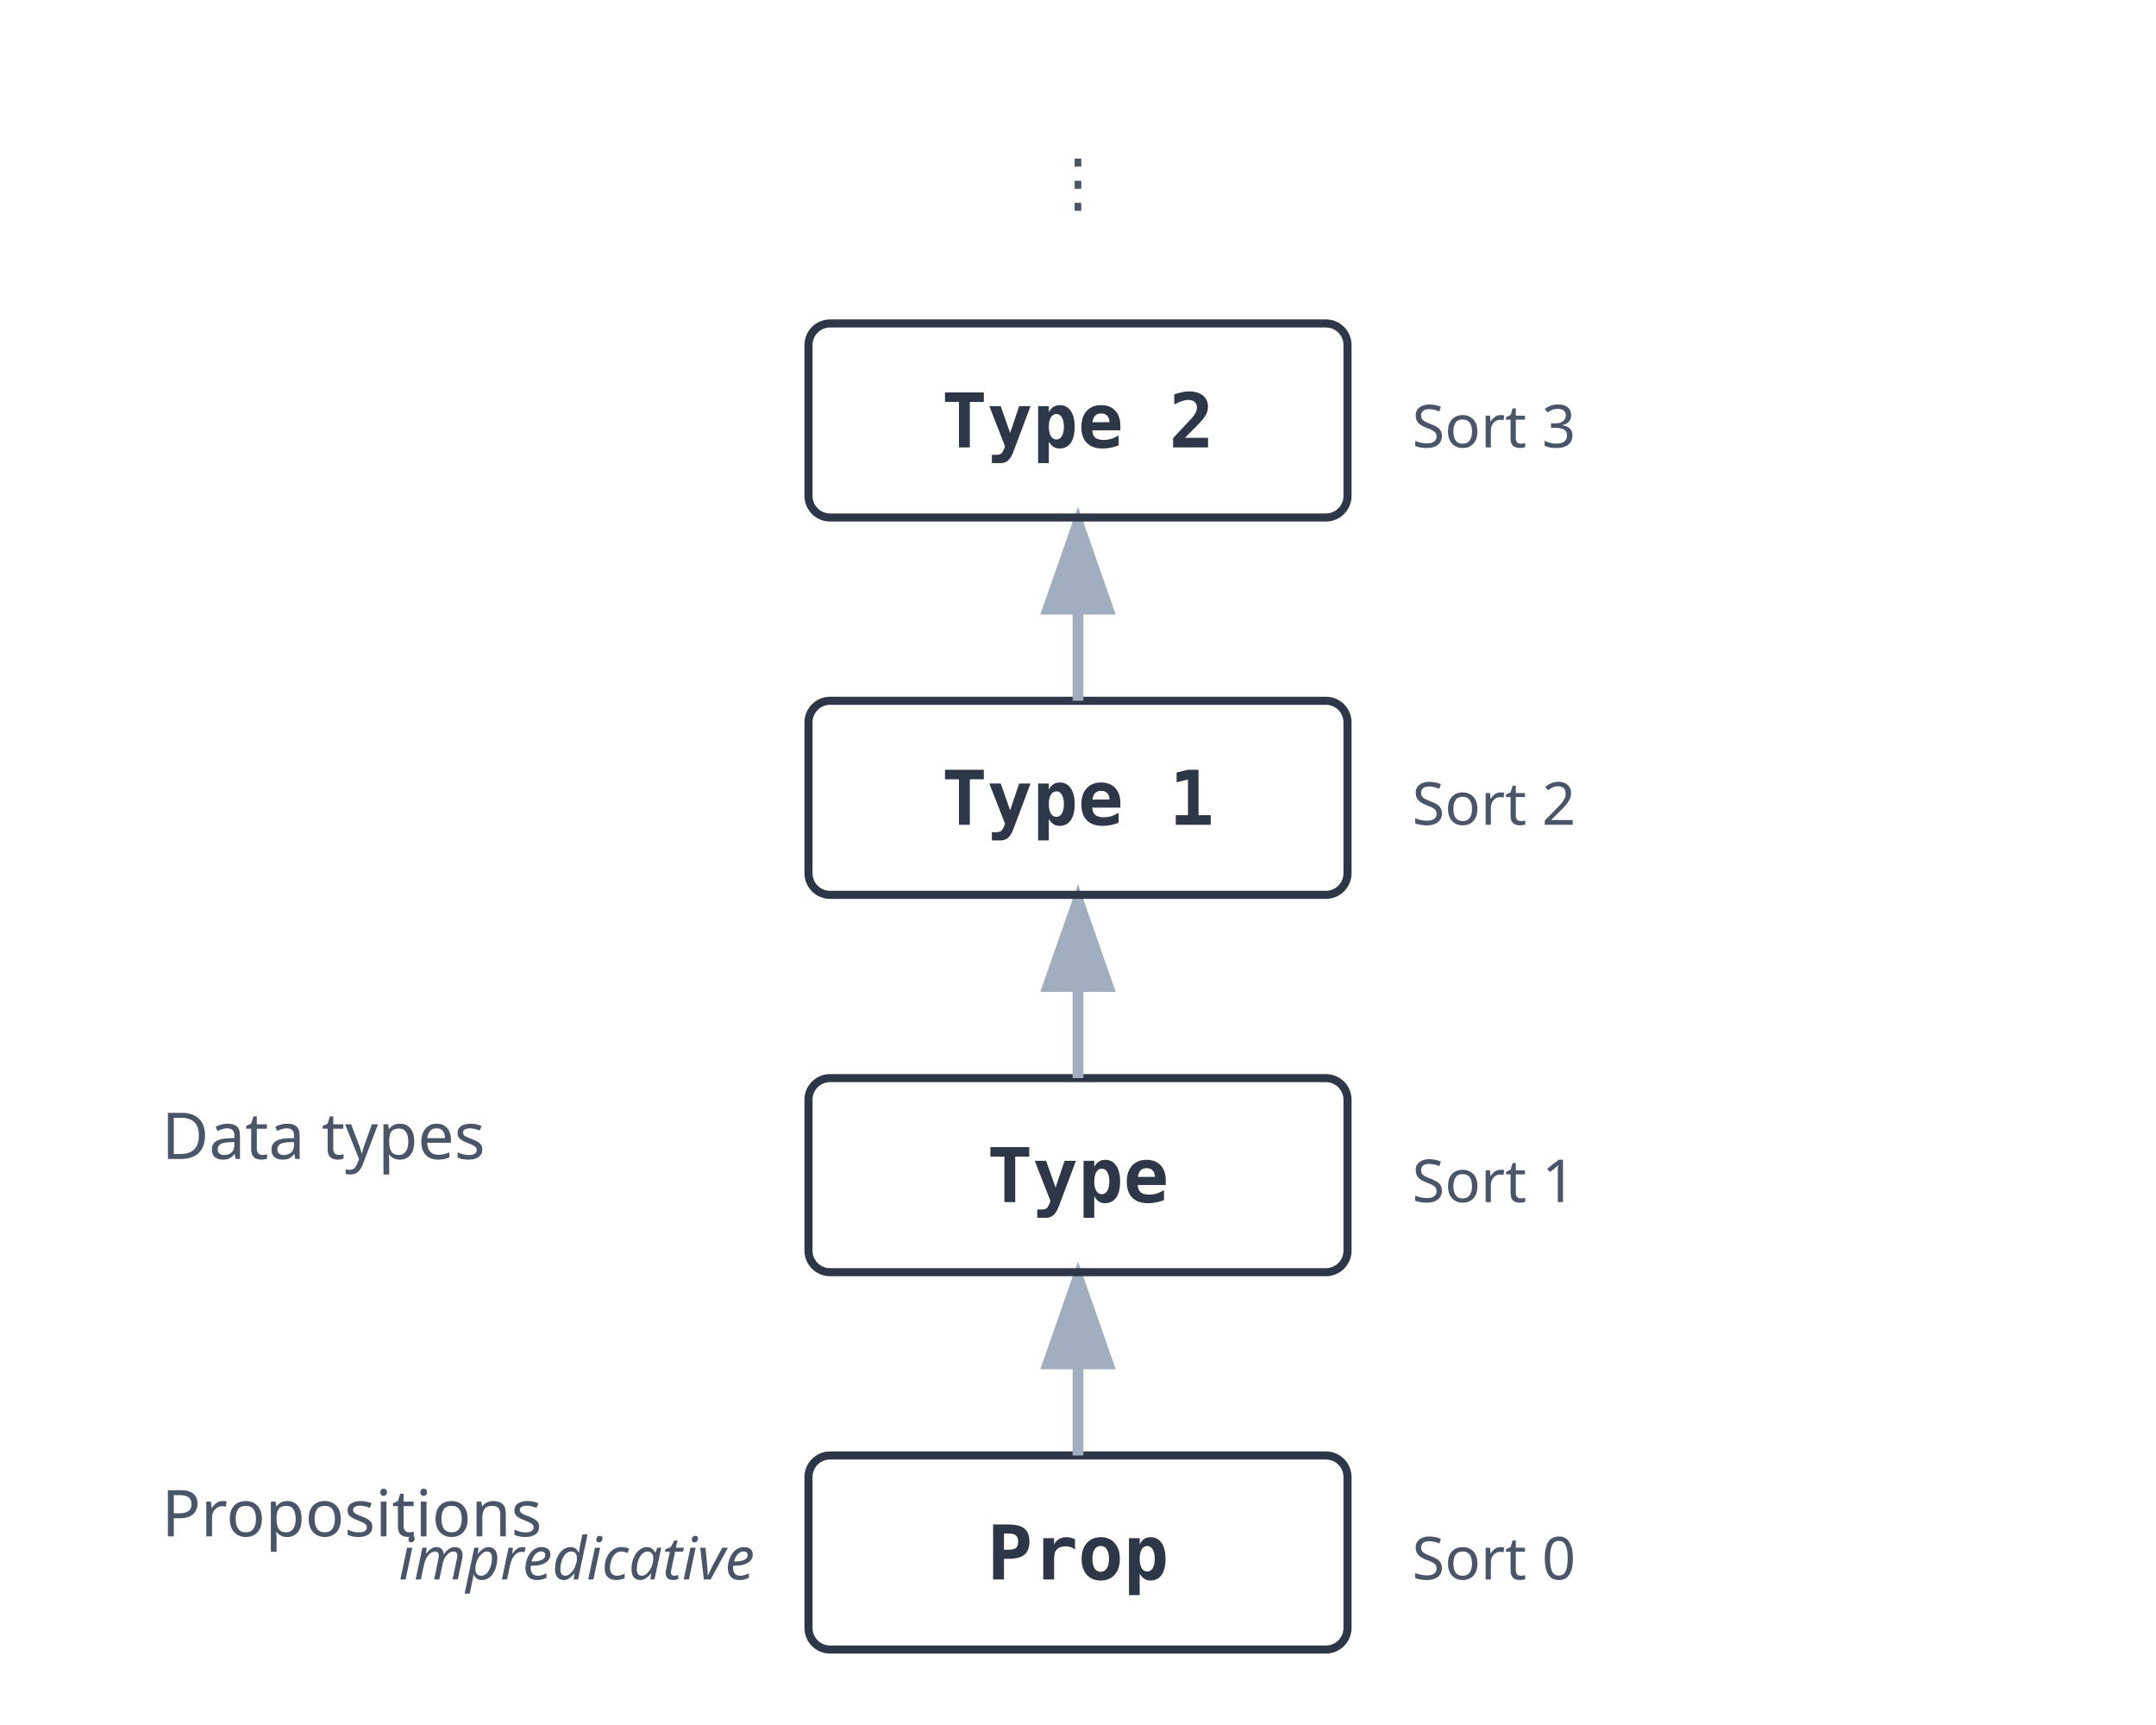
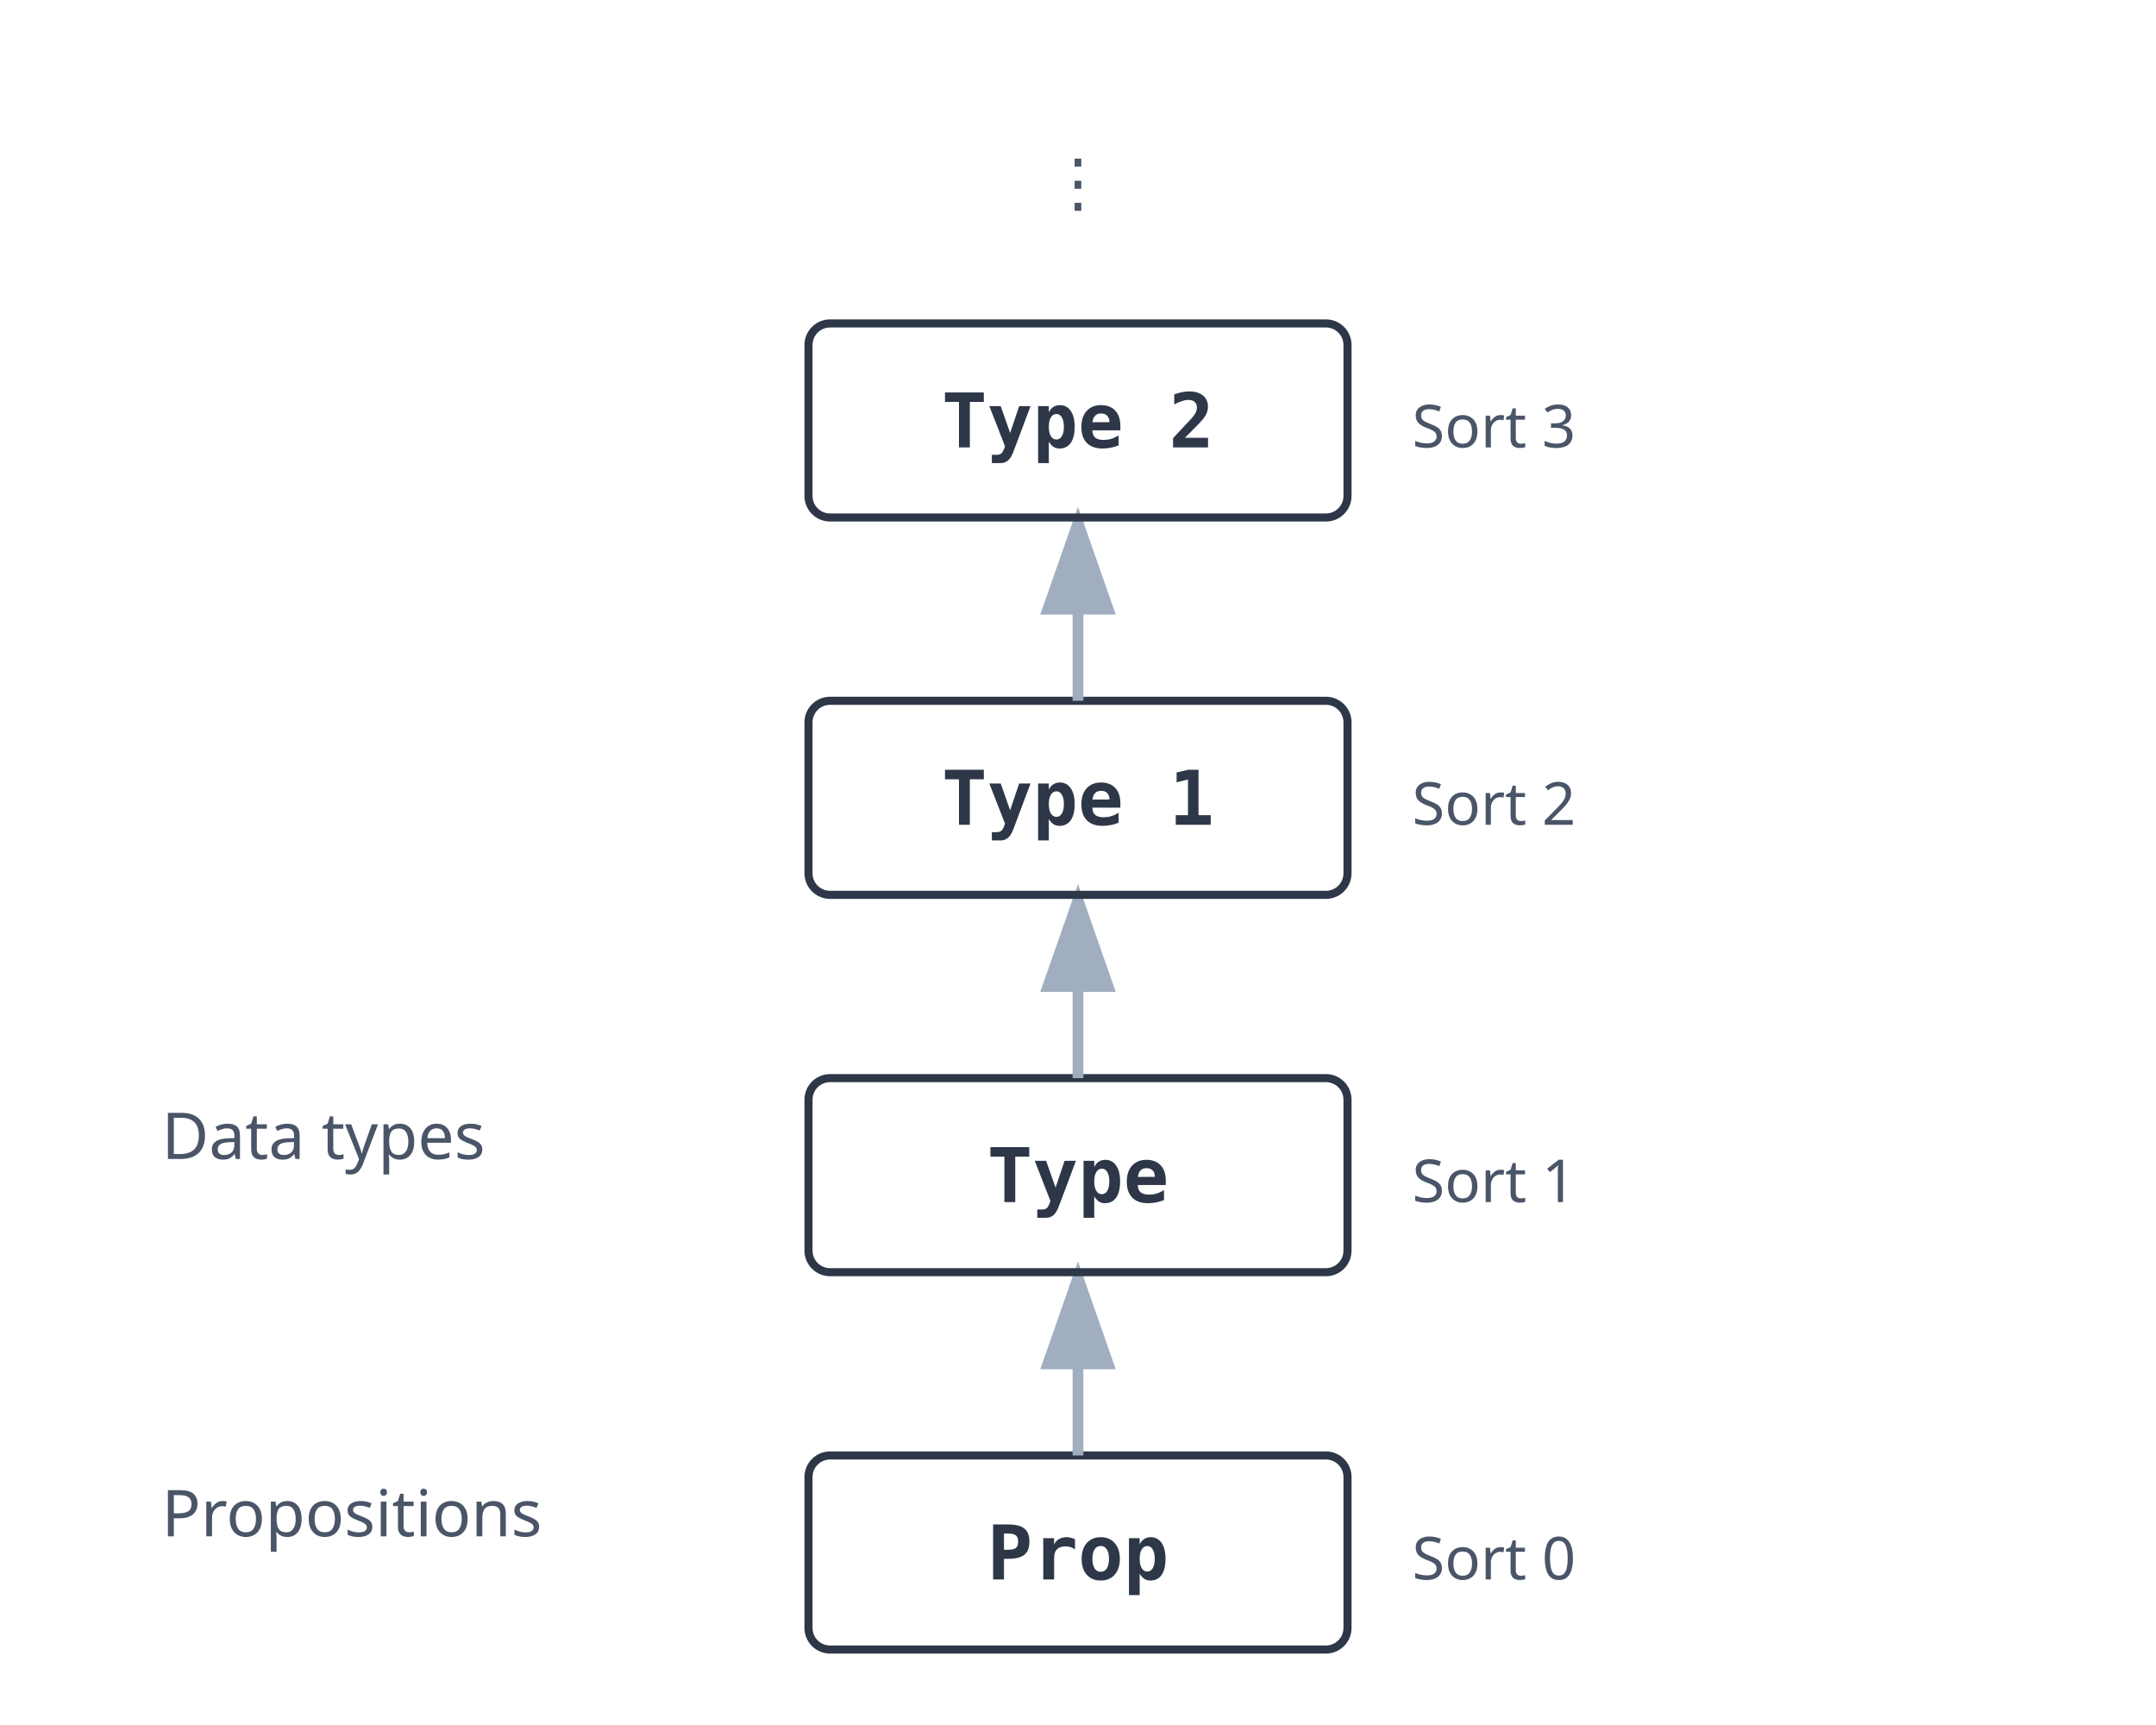
<svg xmlns="http://www.w3.org/2000/svg" width="400" height="320">
  <rect width="400" height="320" fill="white" />
  <defs>
    <marker id="arrowhead" markerWidth="10" markerHeight="7" refX="9" refY="3.5" orient="auto">
      <polygon points="0 0, 10 3.5, 0 7" fill="#a0aec0" />
    </marker>
  </defs>
  <style>
    .level { font-family: ui-monospace, monospace; font-size: 14px; font-weight: bold; }
    .sort { font-family: system-ui, sans-serif; font-size: 11px; fill: #4a5568; }
    .label { font-family: system-ui, sans-serif; font-size: 12px; fill: #4a5568; }
  </style>
  <rect x="150" y="270" width="100" height="36" fill="none" stroke="#2d3748" stroke-width="1.5" rx="4" />
  <text x="200" y="293" text-anchor="middle" fill="#2d3748" class="level">Prop</text>
  <text x="262" y="293" class="sort">Sort 0</text>
  <line x1="200" y1="270" x2="200" y2="236" stroke="#a0aec0" stroke-width="2" marker-end="url(#arrowhead)" />
  <rect x="150" y="200" width="100" height="36" fill="none" stroke="#2d3748" stroke-width="1.5" rx="4" />
  <text x="200" y="223" text-anchor="middle" fill="#2d3748" class="level">Type</text>
  <text x="262" y="223" class="sort">Sort 1</text>
  <line x1="200" y1="200" x2="200" y2="166" stroke="#a0aec0" stroke-width="2" marker-end="url(#arrowhead)" />
  <rect x="150" y="130" width="100" height="36" fill="none" stroke="#2d3748" stroke-width="1.5" rx="4" />
  <text x="200" y="153" text-anchor="middle" fill="#2d3748" class="level">Type 1</text>
  <text x="262" y="153" class="sort">Sort 2</text>
  <line x1="200" y1="130" x2="200" y2="96" stroke="#a0aec0" stroke-width="2" marker-end="url(#arrowhead)" />
  <rect x="150" y="60" width="100" height="36" fill="none" stroke="#2d3748" stroke-width="1.5" rx="4" />
  <text x="200" y="83" text-anchor="middle" fill="#2d3748" class="level">Type 2</text>
  <text x="262" y="83" class="sort">Sort 3</text>
  <text x="200" y="38" text-anchor="middle" class="label">⋮</text>
  <text x="30" y="285" class="label">Propositions</text>
  <text x="30" y="215" class="label">Data types</text>
-   <text x="140" y="293" text-anchor="end" class="sort" font-style="italic">impredicative</text>
</svg>
